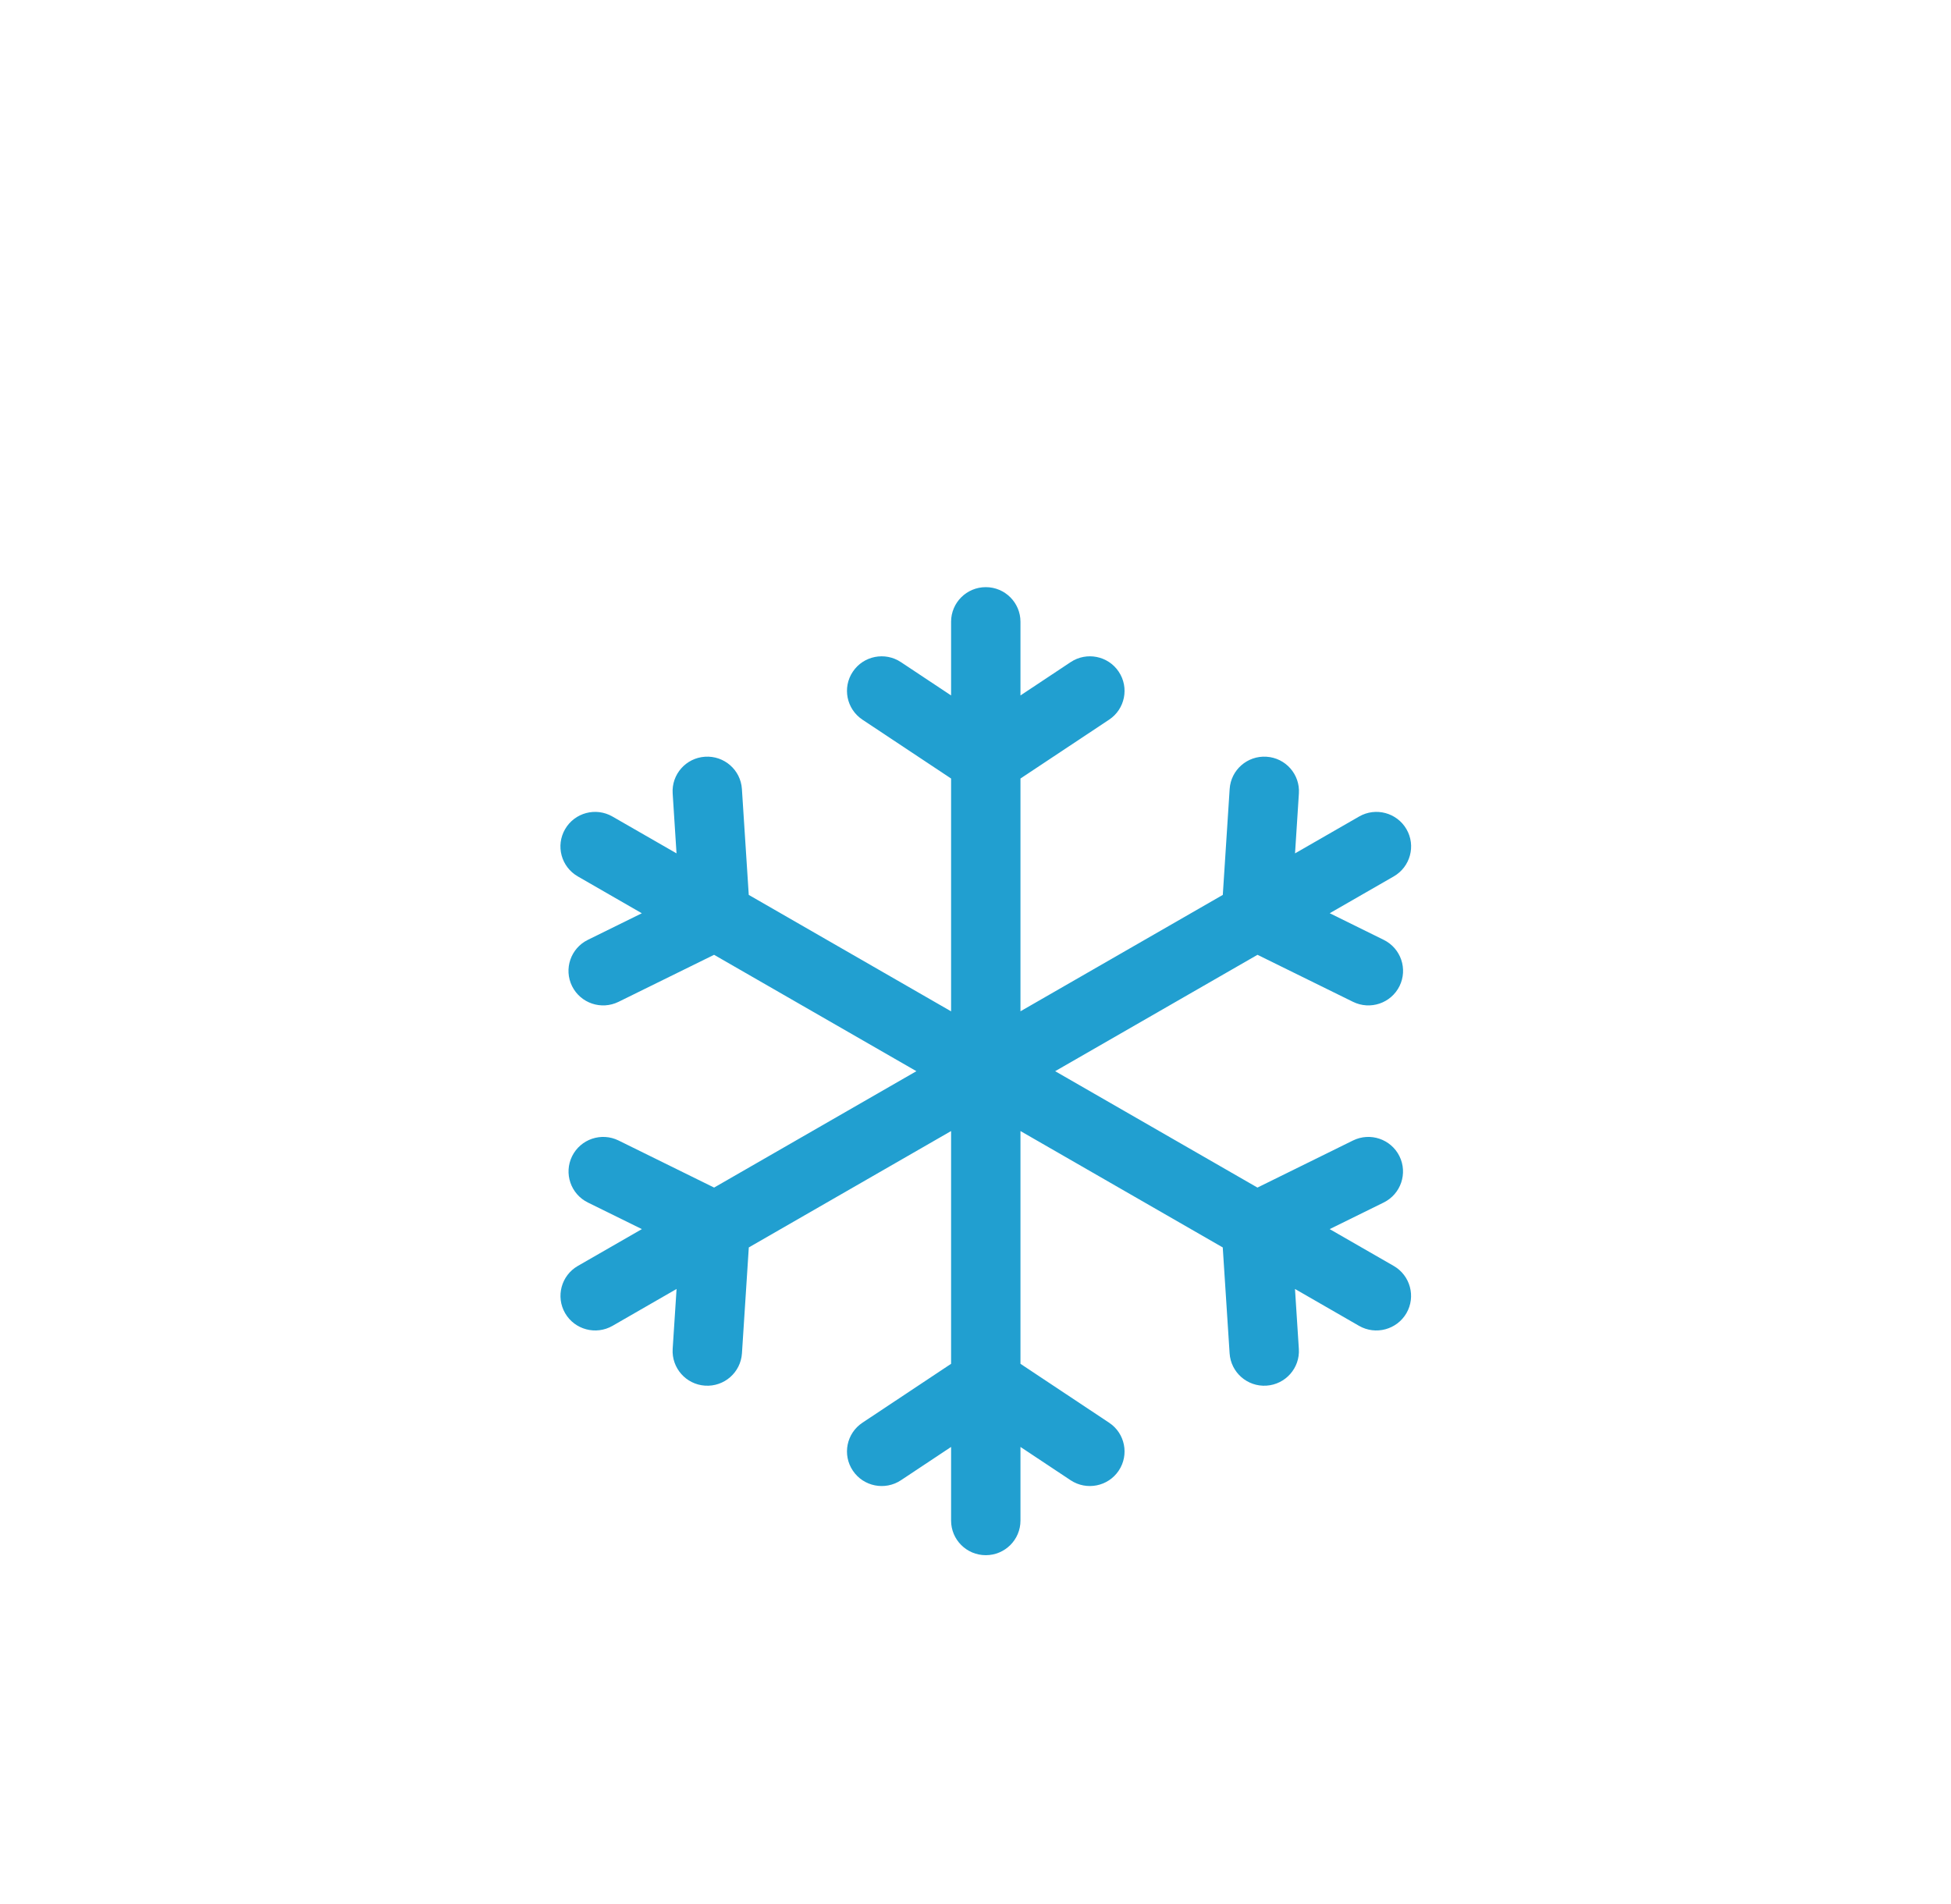
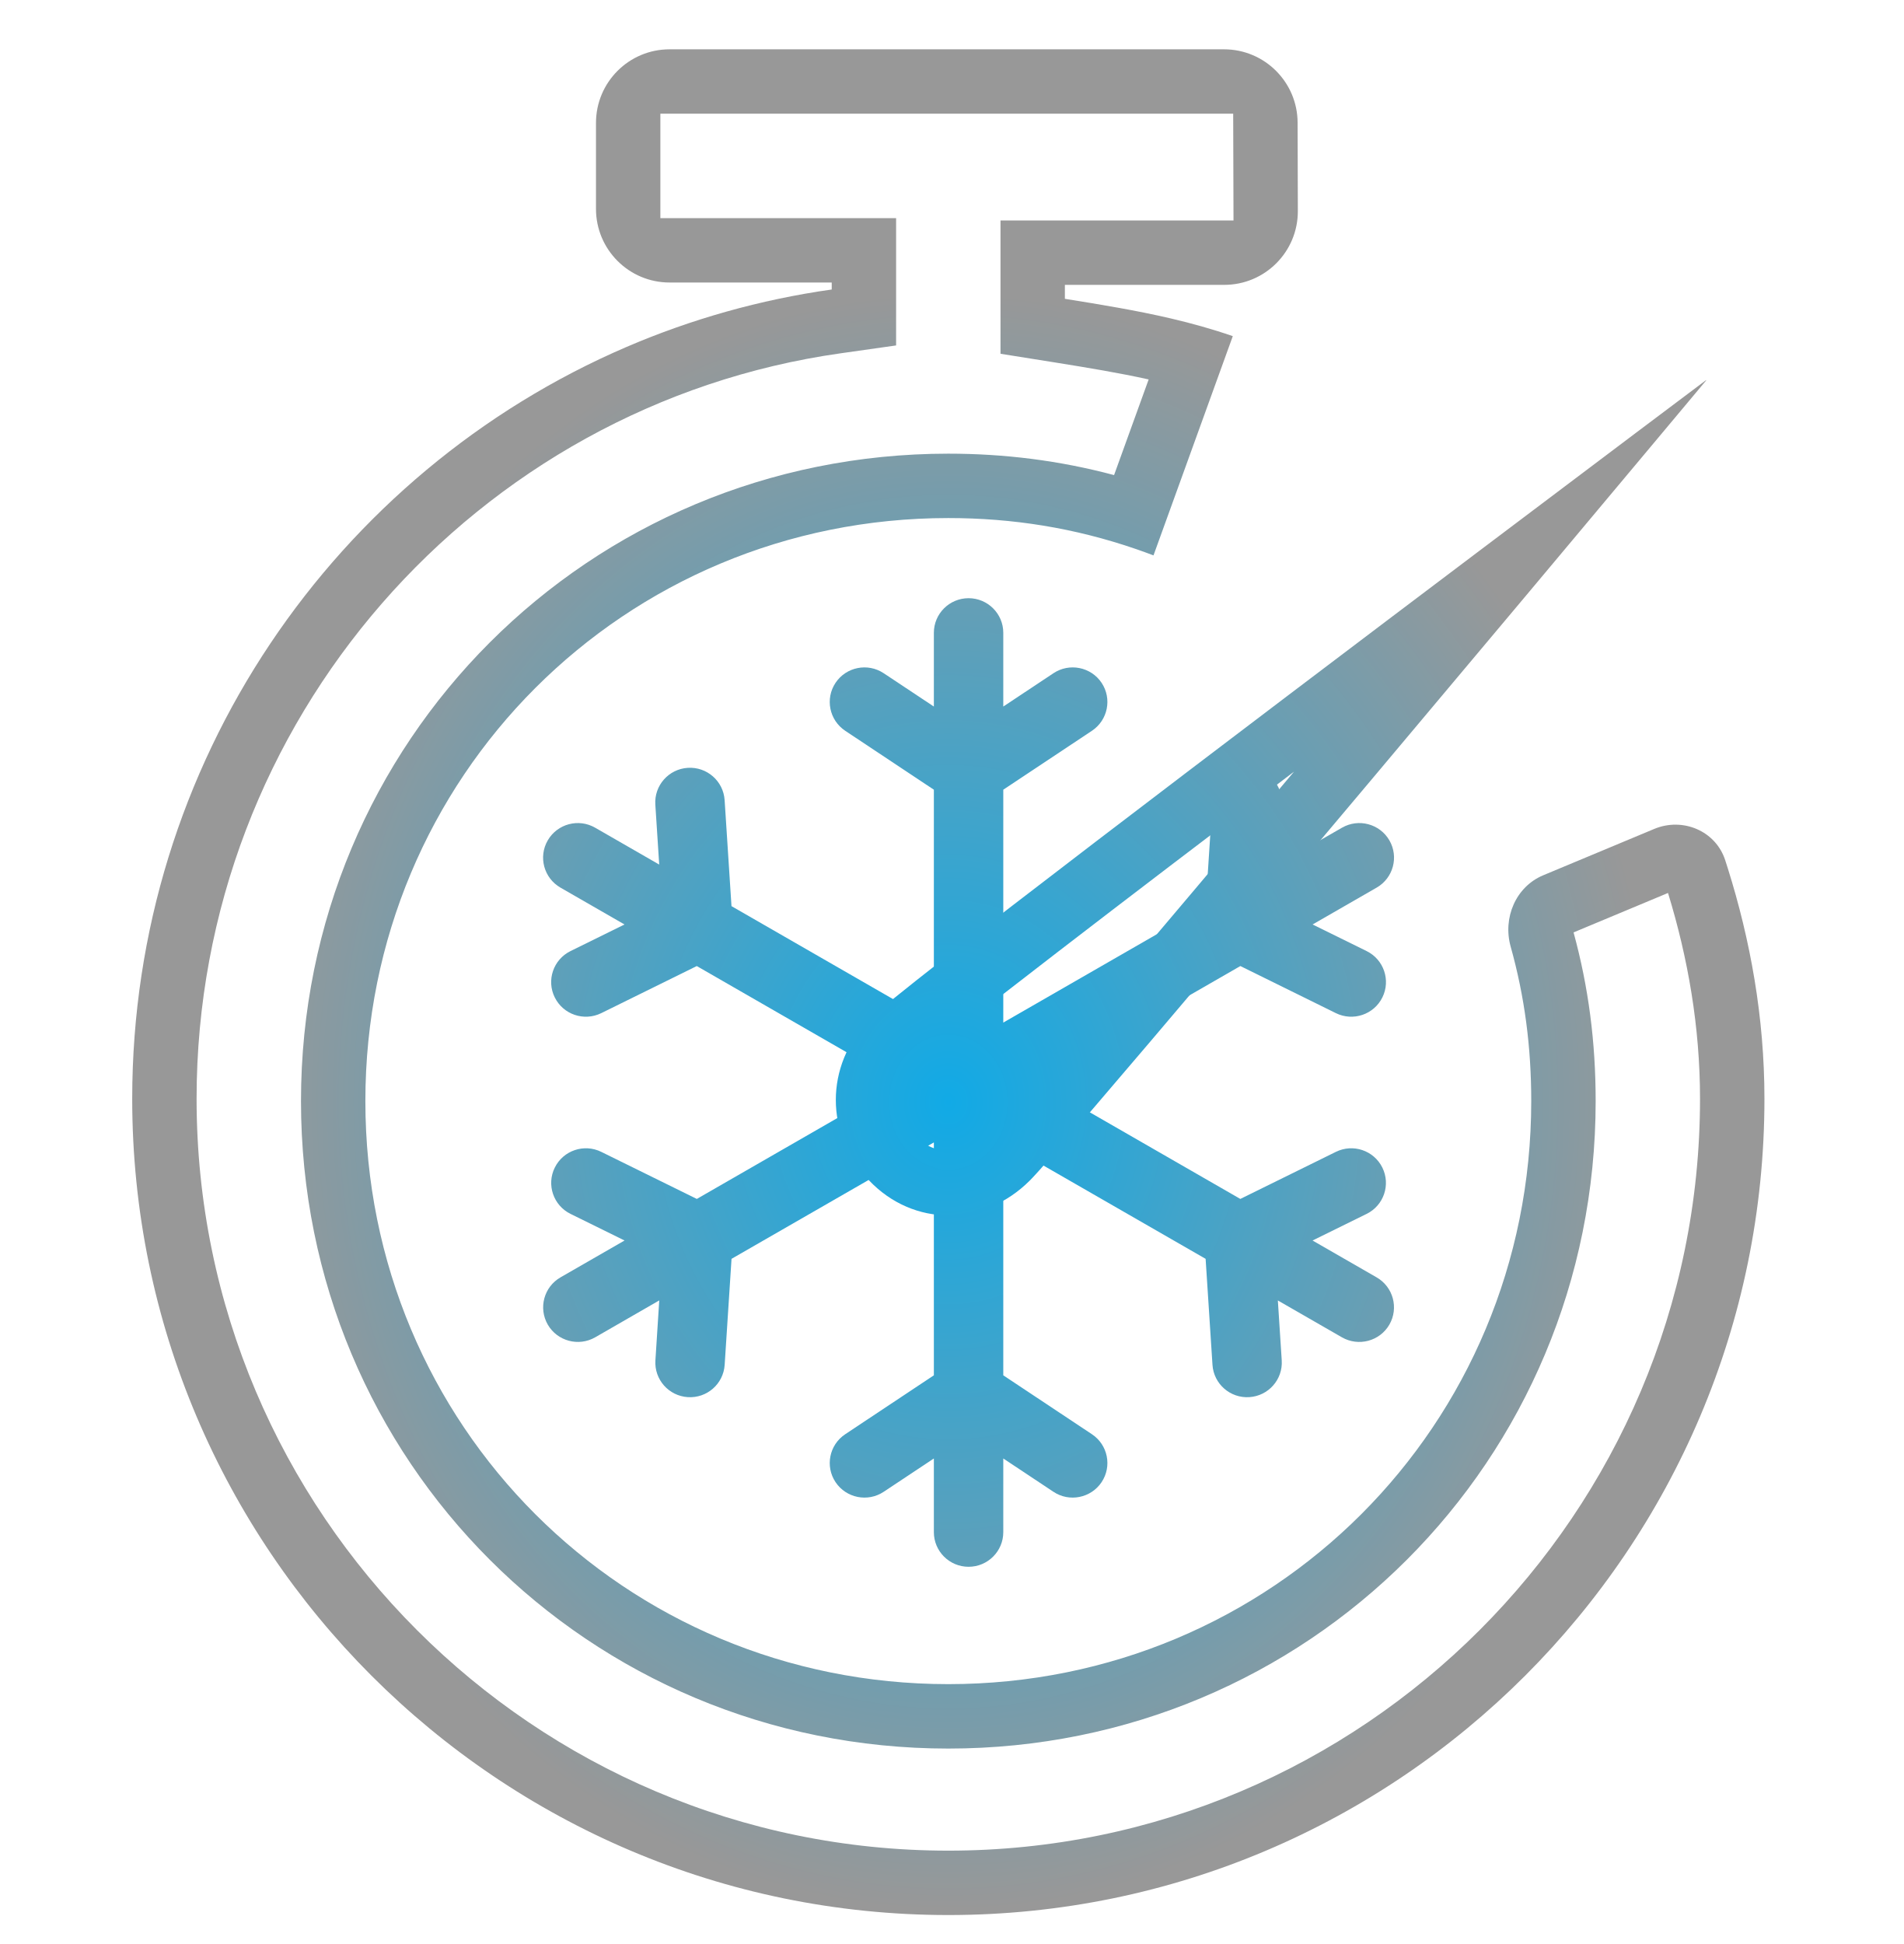
- <svg xmlns="http://www.w3.org/2000/svg" width="41" height="40" viewBox="0 0 41 40" fill="none">
-   <path fill-rule="evenodd" clip-rule="evenodd" d="M27.634 4.208C27.636 5.063 26.943 5.758 26.088 5.758H22.74V6.052C23.5 6.174 24.241 6.295 24.963 6.464C25.404 6.567 25.839 6.687 26.267 6.836L24.601 11.441C24.48 11.395 24.359 11.351 24.237 11.309C22.938 10.862 21.634 10.657 20.29 10.657C13.481 10.657 8.044 16.094 8.044 22.904C8.044 29.713 13.481 35.15 20.29 35.15C27.099 35.15 32.537 29.713 32.537 22.904C32.537 21.767 32.4 20.712 32.105 19.658C31.936 19.055 32.211 18.401 32.788 18.16L35.12 17.187C35.719 16.937 36.411 17.226 36.611 17.844C36.629 17.898 36.647 17.953 36.664 18.008C37.14 19.52 37.436 21.143 37.436 22.855C37.436 32.309 29.745 40 20.29 40C10.836 40 3.145 32.309 3.145 22.855C3.145 15.796 7.414 9.689 13.532 7.062C14.886 6.48 16.331 6.069 17.841 5.856V5.709H14.435C13.581 5.709 12.889 5.017 12.889 4.163V2.356C12.889 1.503 13.581 0.811 14.435 0.811H26.082C26.934 0.811 27.626 1.5 27.628 2.352L27.634 4.208ZM26.282 4.406L26.275 2.163H14.241V4.357H19.194V7.031L18.03 7.196C10.367 8.277 4.498 14.909 4.498 22.855C4.498 31.562 11.583 38.647 20.29 38.647C28.998 38.647 36.083 31.562 36.083 22.855C36.083 21.343 35.83 19.897 35.41 18.531L33.426 19.36C33.742 20.513 33.89 21.669 33.89 22.904C33.89 30.46 27.846 36.503 20.29 36.503C12.734 36.503 6.691 30.46 6.691 22.904C6.691 15.347 12.734 9.304 20.29 9.304C21.469 9.304 22.625 9.447 23.773 9.754L24.499 7.745C23.885 7.609 23.234 7.501 22.526 7.388L21.387 7.206V4.406H26.282ZM31.458 11.335C26.459 15.106 19.229 20.585 18.625 21.189C17.694 22.169 17.694 23.589 18.625 24.569C19.555 25.549 21.025 25.549 22.005 24.569C22.639 23.935 28.407 17.078 32.395 12.323C34.567 9.733 36.211 7.767 36.211 7.767V7.758C36.211 7.758 36.209 7.76 36.206 7.762C36.204 7.763 36.202 7.765 36.2 7.767C36.035 7.89 34.045 9.384 31.458 11.335ZM27.554 15.983C25.762 17.343 24.008 18.679 22.59 19.77C21.746 20.42 21.024 20.98 20.487 21.405C20.218 21.618 19.999 21.794 19.836 21.929C19.754 21.996 19.69 22.05 19.643 22.091C19.614 22.116 19.597 22.132 19.588 22.14C19.171 22.595 19.177 23.186 19.605 23.637C19.99 24.042 20.583 24.078 21.048 23.613C21.243 23.418 22.201 22.308 23.607 20.654C24.746 19.315 26.136 17.667 27.554 15.983Z" fill="#8C8C8C" style="mix-blend-mode:color-dodge" />
-   <path d="M20.716 12.34C21.119 12.34 21.445 12.666 21.445 13.067V14.616L22.499 13.916C22.834 13.693 23.287 13.783 23.51 14.117C23.733 14.451 23.643 14.902 23.308 15.125L21.445 16.362V21.254L25.697 18.808L25.841 16.582C25.867 16.181 26.214 15.878 26.615 15.904C27.017 15.929 27.322 16.275 27.296 16.675L27.215 17.935L28.561 17.161C28.909 16.96 29.355 17.079 29.557 17.427C29.758 17.774 29.638 18.218 29.29 18.419L27.944 19.193L29.079 19.753C29.44 19.931 29.588 20.366 29.41 20.726C29.231 21.086 28.794 21.233 28.433 21.055L26.426 20.067L22.174 22.513L26.425 24.959L28.432 23.97C28.793 23.792 29.23 23.939 29.409 24.299C29.587 24.659 29.439 25.095 29.078 25.273L27.943 25.832L29.289 26.606C29.637 26.807 29.757 27.251 29.556 27.599C29.354 27.946 28.908 28.065 28.56 27.865L27.214 27.09L27.295 28.35C27.321 28.75 27.016 29.096 26.614 29.122C26.213 29.148 25.866 28.844 25.84 28.443L25.696 26.217L21.445 23.771V28.663L23.308 29.901C23.643 30.123 23.733 30.574 23.51 30.908C23.287 31.242 22.834 31.332 22.499 31.11L21.445 30.41V31.958C21.445 32.36 21.119 32.685 20.716 32.685C20.313 32.685 19.987 32.36 19.987 31.958V30.41L18.933 31.11C18.598 31.332 18.145 31.242 17.922 30.908C17.698 30.574 17.789 30.123 18.124 29.901L19.987 28.663V23.771L15.736 26.217L15.592 28.443C15.566 28.844 15.219 29.148 14.817 29.122C14.415 29.096 14.111 28.75 14.136 28.35L14.218 27.09L12.872 27.865C12.523 28.065 12.077 27.946 11.876 27.599C11.675 27.251 11.794 26.807 12.143 26.606L13.489 25.832L12.354 25.273C11.993 25.095 11.845 24.659 12.023 24.299C12.202 23.939 12.639 23.792 13 23.97L15.007 24.959L19.258 22.513L15.006 20.067L12.999 21.055C12.638 21.233 12.201 21.086 12.022 20.726C11.844 20.366 11.992 19.931 12.353 19.753L13.488 19.194L12.142 18.419C11.793 18.218 11.674 17.774 11.875 17.427C12.076 17.079 12.522 16.96 12.871 17.161L14.217 17.935L14.136 16.675C14.11 16.275 14.414 15.93 14.816 15.904C15.218 15.878 15.565 16.181 15.591 16.582L15.735 18.808L19.987 21.255V16.362L18.124 15.125C17.789 14.902 17.698 14.451 17.922 14.117C18.145 13.783 18.598 13.693 18.933 13.916L19.987 14.616V13.067C19.987 12.666 20.313 12.34 20.716 12.34Z" fill="#219FD0" />
+ <svg xmlns="http://www.w3.org/2000/svg" width="48" height="49" viewBox="0 0 48 49" fill="none">
+   <path fill-rule="evenodd" clip-rule="evenodd" d="M32.719 5.319C32.722 6.346 31.891 7.18 30.864 7.18H26.846V7.532C27.758 7.678 28.648 7.824 29.514 8.026C30.044 8.15 30.566 8.295 31.079 8.473L29.08 13.999C28.935 13.944 28.789 13.891 28.644 13.841C27.084 13.304 25.52 13.058 23.907 13.058C15.736 13.058 9.211 19.583 9.211 27.754C9.211 35.925 15.736 42.45 23.907 42.45C32.078 42.45 38.603 35.925 38.603 27.754C38.603 26.39 38.438 25.124 38.084 23.859C37.882 23.136 38.212 22.352 38.905 22.062L41.703 20.894C42.422 20.594 43.252 20.941 43.493 21.682C43.514 21.748 43.535 21.814 43.556 21.879C44.127 23.693 44.482 25.641 44.482 27.695C44.482 39.041 35.253 48.27 23.907 48.27C12.562 48.27 3.333 39.041 3.333 27.695C3.333 19.225 8.456 11.897 15.797 8.744C17.423 8.046 19.157 7.553 20.968 7.297V7.121H16.88C15.856 7.121 15.025 6.29 15.025 5.266V3.098C15.025 2.073 15.856 1.243 16.88 1.243H30.858C31.88 1.243 32.71 2.07 32.713 3.092L32.719 5.319ZM31.097 5.557L31.089 2.866H16.648V5.498H22.591V8.707L21.195 8.905C12 10.203 4.956 18.161 4.956 27.695C4.956 38.144 13.458 46.647 23.907 46.647C34.356 46.647 42.858 38.144 42.858 27.695C42.858 25.882 42.554 24.146 42.051 22.508L39.67 23.502C40.049 24.886 40.227 26.273 40.227 27.754C40.227 36.822 32.975 44.074 23.907 44.074C14.84 44.074 7.588 36.822 7.588 27.754C7.588 18.687 14.84 11.435 23.907 11.435C25.321 11.435 26.708 11.607 28.086 11.975L28.958 9.564C28.221 9.401 27.44 9.271 26.59 9.135L25.223 8.917V5.557H31.097ZM37.309 13.873C31.309 18.397 22.634 24.972 21.909 25.697C20.792 26.872 20.792 28.577 21.909 29.753C23.026 30.929 24.789 30.929 25.965 29.753C26.726 28.992 33.648 20.764 38.434 15.057C41.039 11.95 43.012 9.59 43.012 9.59V9.58C43.012 9.58 43.01 9.582 43.006 9.585C43.004 9.586 43.002 9.588 42.999 9.59C42.801 9.738 40.413 11.531 37.309 13.873ZM32.623 19.45C30.473 21.081 28.368 22.684 26.667 23.994C25.654 24.774 24.788 25.446 24.143 25.956C23.82 26.212 23.558 26.423 23.362 26.584C23.264 26.665 23.187 26.73 23.13 26.779C23.096 26.809 23.075 26.828 23.064 26.838C22.564 27.384 22.571 28.093 23.085 28.635C23.546 29.12 24.258 29.164 24.817 28.605C25.05 28.372 26.201 27.04 27.887 25.055C29.254 23.448 30.922 21.471 32.623 19.45Z" fill="url(#paint0_diamond_1318_3322)" />
+   <path d="M24.418 15.078C24.901 15.078 25.293 15.469 25.293 15.95V17.809L26.558 16.969C26.959 16.702 27.503 16.81 27.771 17.21C28.039 17.611 27.93 18.152 27.528 18.42L25.293 19.905V25.775L30.395 22.84L30.568 20.168C30.599 19.688 31.015 19.323 31.497 19.354C31.98 19.385 32.345 19.8 32.314 20.28L32.216 21.792L33.832 20.863C34.25 20.622 34.785 20.765 35.027 21.182C35.268 21.599 35.125 22.132 34.706 22.373L33.091 23.302L34.454 23.973C34.887 24.187 35.064 24.71 34.85 25.141C34.636 25.573 34.111 25.75 33.678 25.537L31.27 24.35L26.168 27.285L31.269 30.22L33.677 29.034C34.11 28.82 34.635 28.997 34.849 29.429C35.063 29.861 34.886 30.384 34.453 30.597L33.09 31.268L34.705 32.197C35.124 32.438 35.267 32.971 35.026 33.389C34.784 33.806 34.249 33.948 33.83 33.708L32.215 32.779L32.313 34.29C32.344 34.77 31.979 35.185 31.496 35.216C31.014 35.247 30.598 34.883 30.567 34.402L30.394 31.73L25.293 28.796V34.666L27.528 36.151C27.93 36.418 28.039 36.959 27.771 37.36C27.503 37.76 26.959 37.869 26.558 37.602L25.293 36.762V38.62C25.293 39.101 24.901 39.492 24.418 39.492C23.935 39.492 23.543 39.101 23.543 38.62V36.762L22.278 37.602C21.876 37.869 21.333 37.76 21.065 37.36C20.797 36.959 20.906 36.418 21.308 36.151L23.543 34.666V28.796L18.442 31.73L18.269 34.402C18.238 34.883 17.822 35.247 17.34 35.216C16.857 35.185 16.492 34.77 16.523 34.29L16.62 32.778L15.005 33.708C14.587 33.948 14.052 33.805 13.81 33.389C13.569 32.971 13.712 32.438 14.13 32.197L15.745 31.268L14.383 30.597C13.95 30.384 13.772 29.86 13.987 29.429C14.201 28.997 14.726 28.82 15.159 29.034L17.567 30.22L22.668 27.285L17.566 24.35L15.158 25.537C14.724 25.75 14.2 25.573 13.986 25.141C13.771 24.71 13.949 24.187 14.382 23.973L15.744 23.302L14.129 22.373C13.711 22.132 13.567 21.599 13.809 21.182C14.051 20.765 14.586 20.622 15.004 20.863L16.619 21.792L16.521 20.28C16.49 19.8 16.856 19.385 17.338 19.354C17.821 19.323 18.237 19.688 18.268 20.168L18.441 22.84L23.543 25.775V19.905L21.308 18.42C20.906 18.152 20.797 17.611 21.065 17.21C21.333 16.81 21.876 16.702 22.278 16.969L23.543 17.809V15.95C23.543 15.469 23.935 15.078 24.418 15.078Z" fill="url(#paint1_diamond_1318_3322)" />
+   <defs>
+     <radialGradient id="paint0_diamond_1318_3322" cx="0" cy="0" r="1" gradientUnits="userSpaceOnUse" gradientTransform="translate(23.9072 27.7826) rotate(90) scale(20.4873 17.9264)">
+       <stop stop-color="#11AAE6" />
+       <stop offset="1" stop-color="#989898" />
+     </radialGradient>
+     <radialGradient id="paint1_diamond_1318_3322" cx="0" cy="0" r="1" gradientUnits="userSpaceOnUse" gradientTransform="translate(23.9072 27.7826) rotate(90) scale(20.4873 17.9264)">
+       <stop stop-color="#11AAE6" />
+       <stop offset="1" stop-color="#989898" />
+     </radialGradient>
+   </defs>
</svg>
